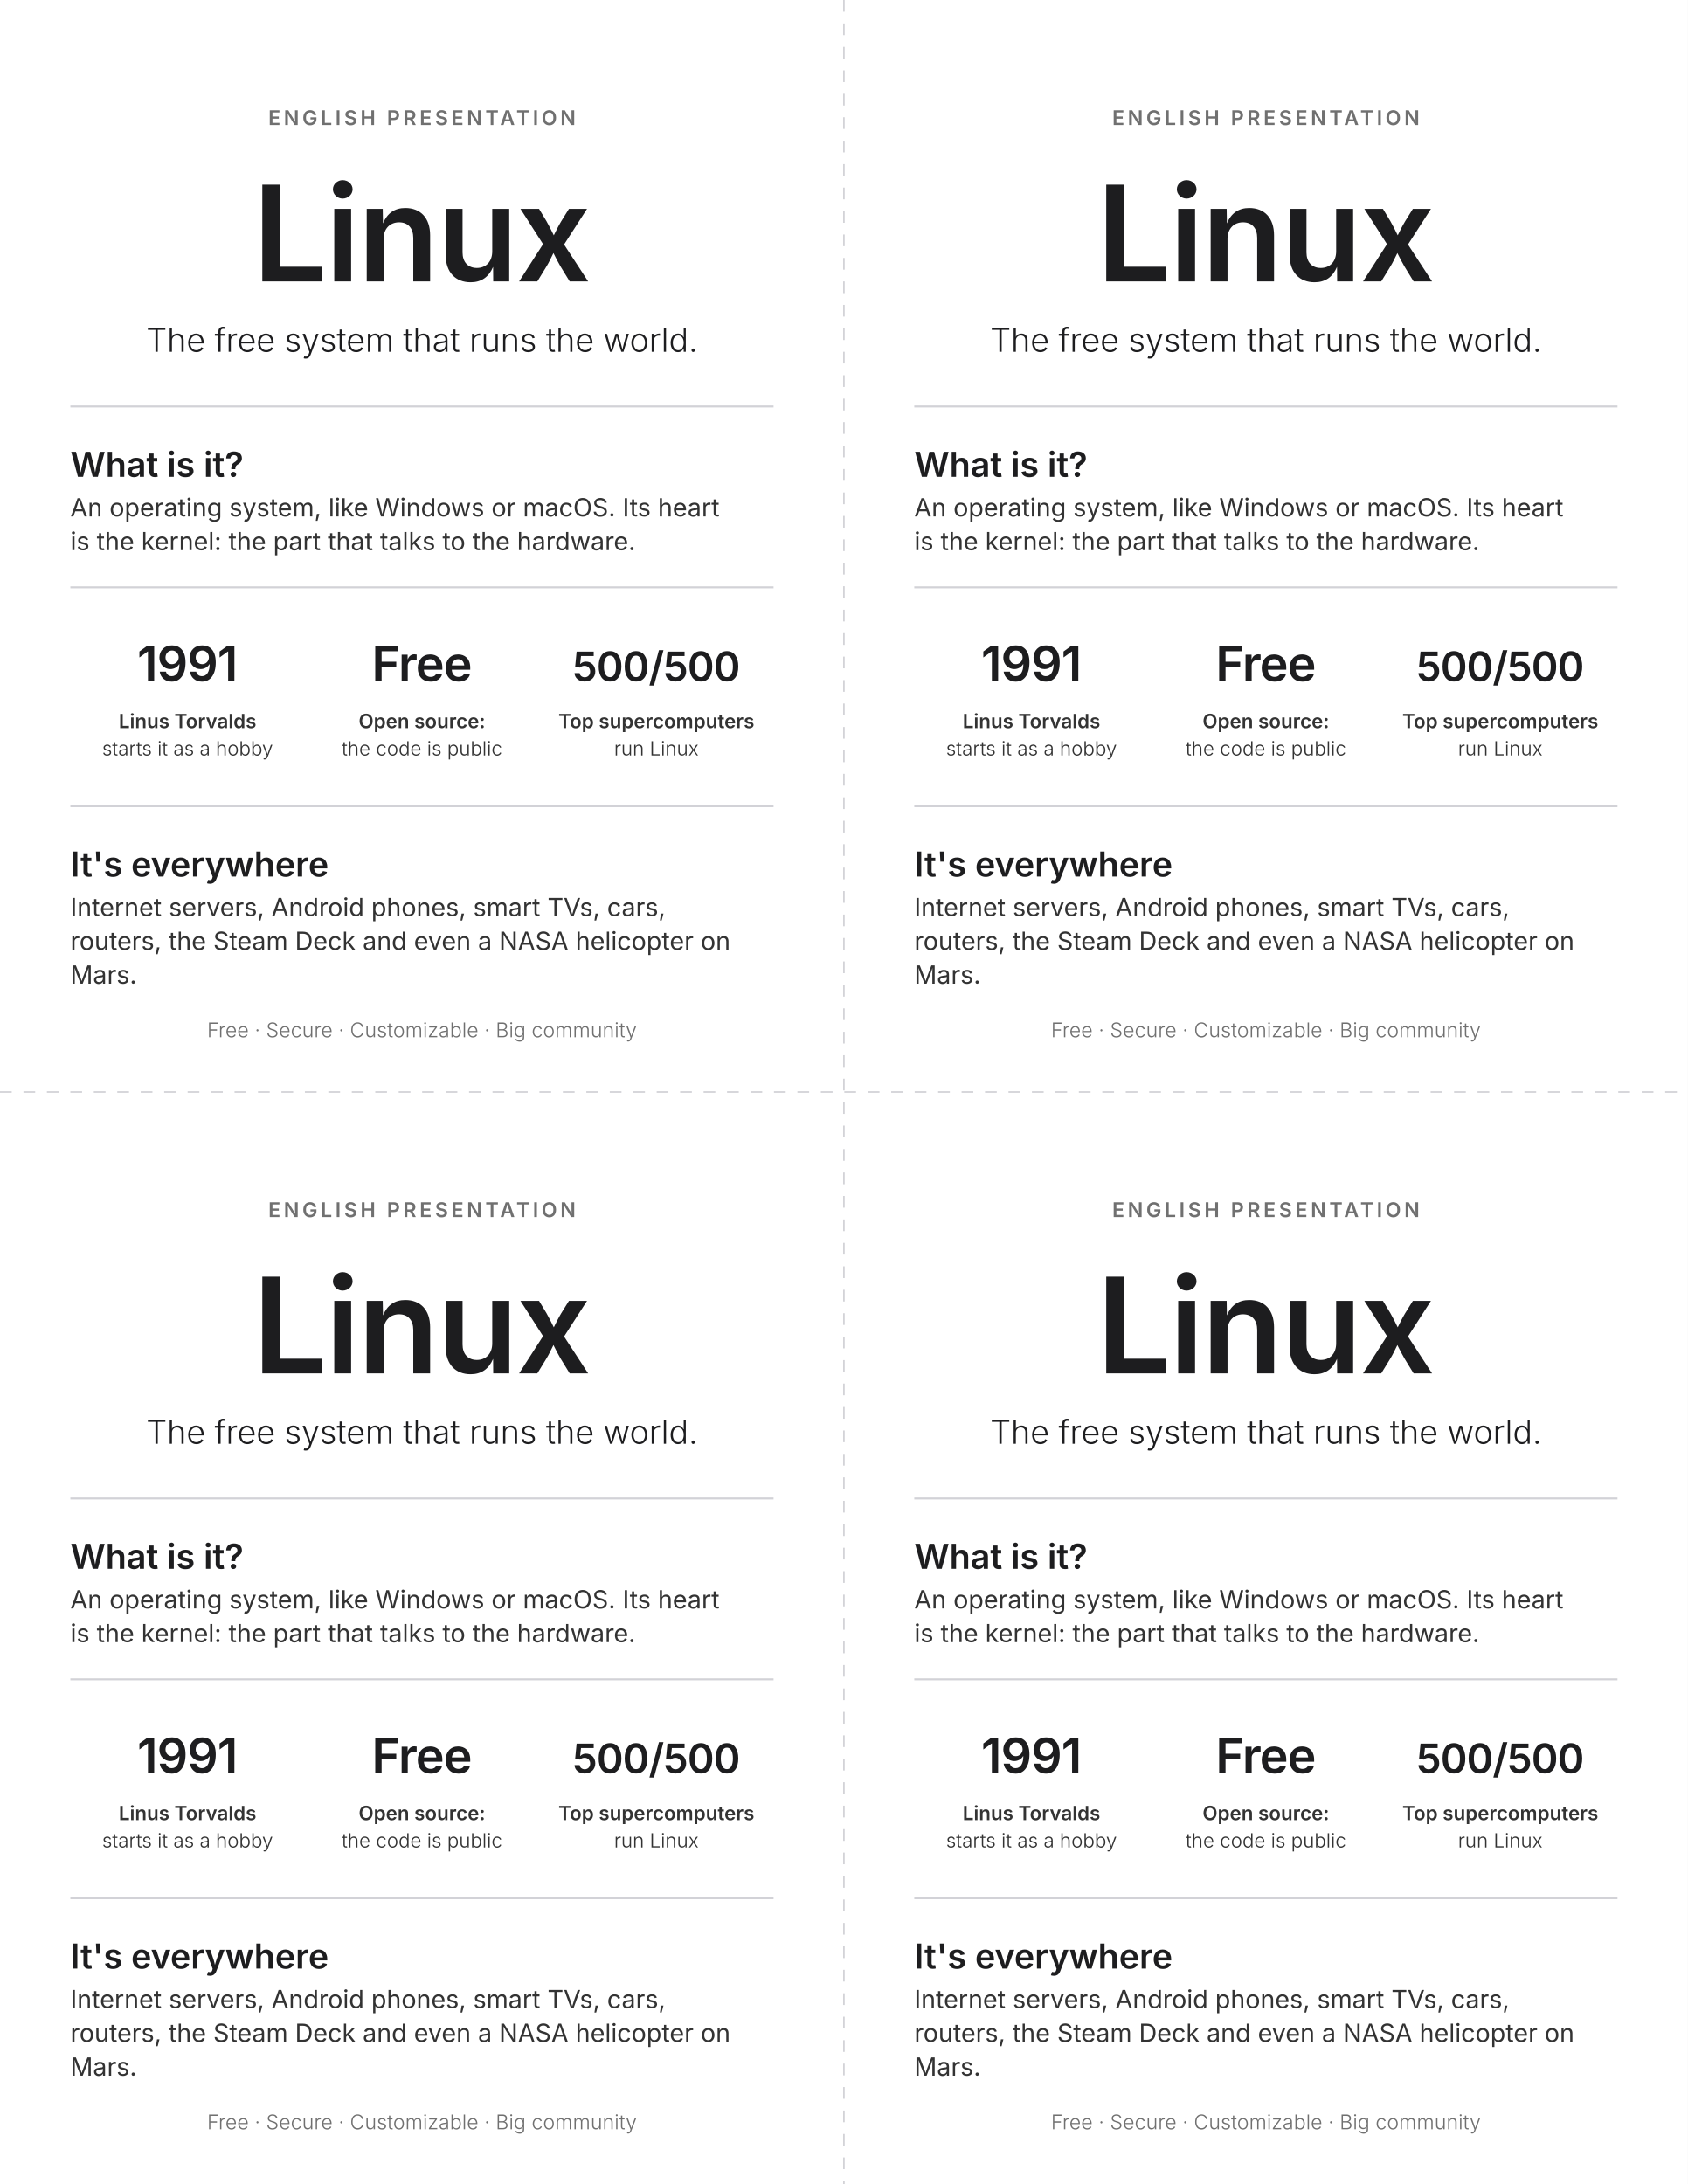
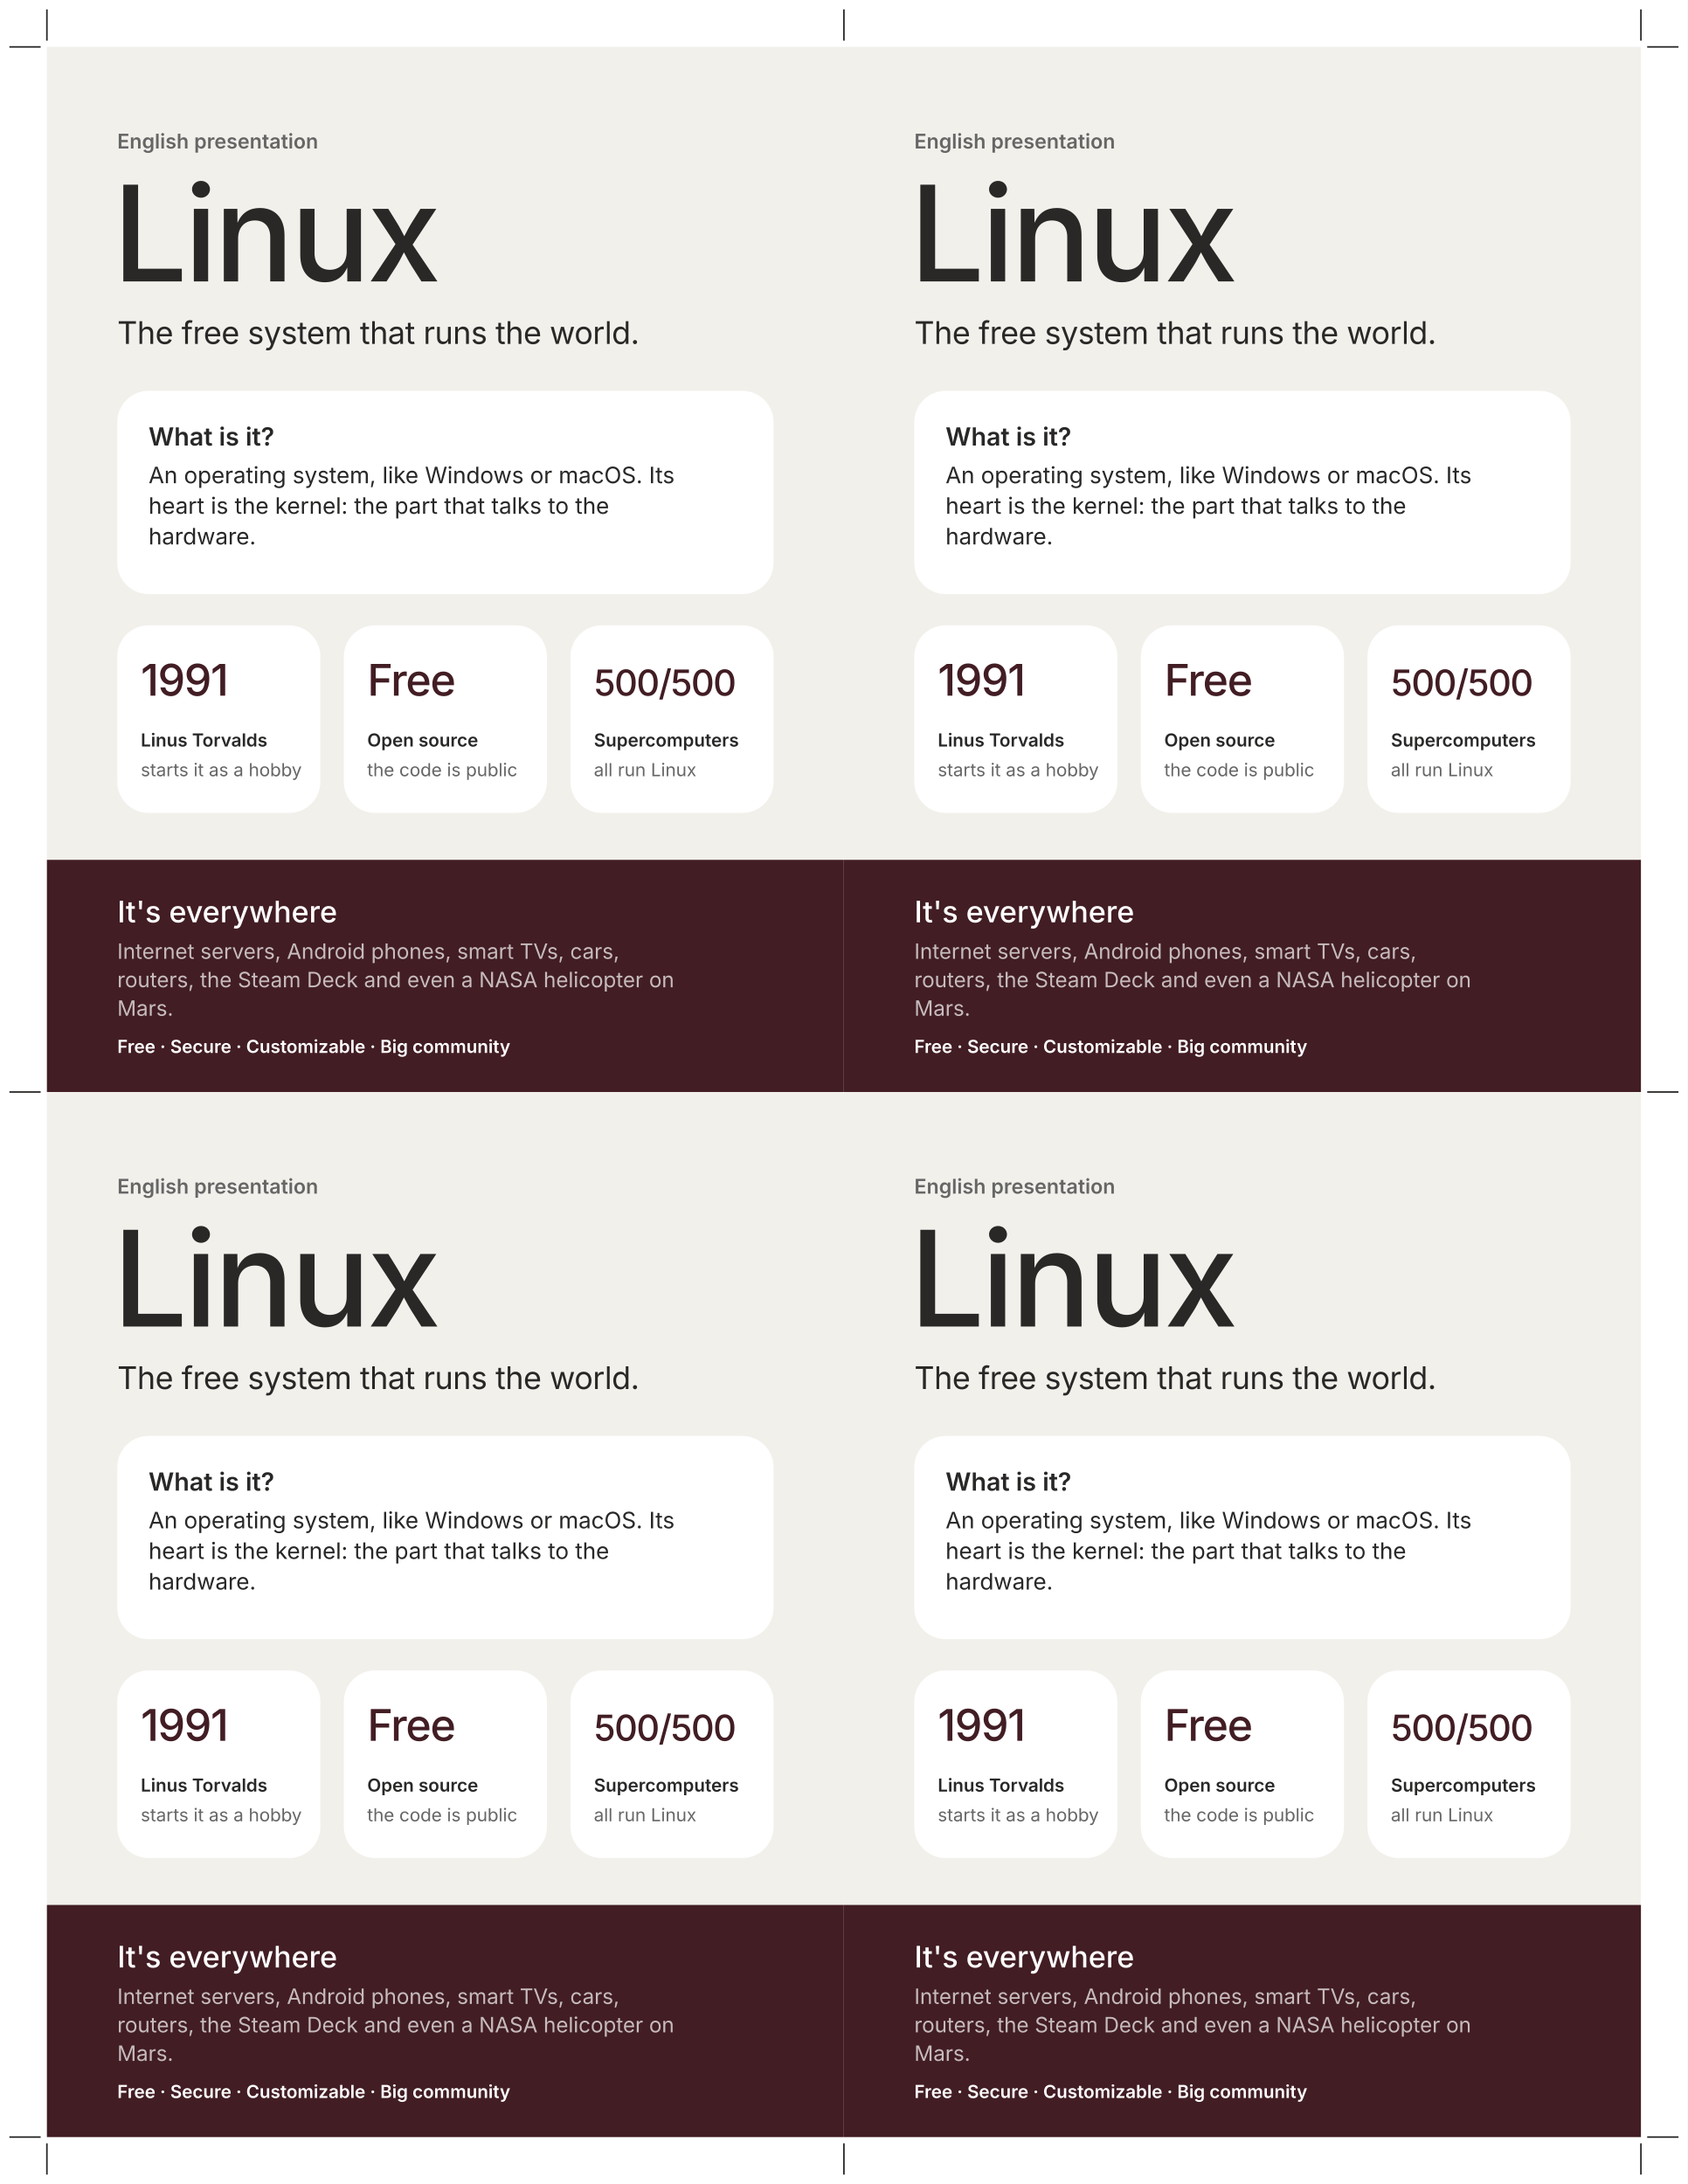
<svg xmlns="http://www.w3.org/2000/svg" width="215.9mm" height="279.4mm" viewBox="0 0 215.9 279.4">
  <rect width="215.9" height="279.4" fill="#fff" />
-   <g transform="translate(0.00,0.00)">
-     <text x="53.98" y="16.00" font-family="Inter" font-size="2.60" font-weight="600" fill="#707070" text-anchor="middle" letter-spacing="0.4">ENGLISH PRESENTATION</text>
-     <text x="53.98" y="36.00" font-family="Inter" font-size="17.00" font-weight="600" fill="#1d1d1f" text-anchor="middle" letter-spacing="-0.3">Linux</text>
-     <text x="53.98" y="45.00" font-family="Inter" font-size="4.20" font-weight="300" fill="#1d1d1f" text-anchor="middle">The free system that runs the world.</text>
-     <line x1="9.00" y1="52.00" x2="98.95" y2="52.00" stroke="#d2d2d7" stroke-width="0.25" />
-     <text x="9.00" y="61.00" font-family="Inter" font-size="4.40" font-weight="600" fill="#1d1d1f" text-anchor="start">What is it?</text>
-     <text x="9.00" y="66.06" font-family="Inter" font-size="3.20" font-weight="400" fill="#333333" text-anchor="start">An operating system, like Windows or macOS. Its heart</text>
-     <text x="9.00" y="70.38" font-family="Inter" font-size="3.20" font-weight="400" fill="#333333" text-anchor="start">is the kernel: the part that talks to the hardware.</text>
-     <line x1="9.00" y1="75.14" x2="98.95" y2="75.14" stroke="#d2d2d7" stroke-width="0.25" />
-     <text x="23.99" y="87.14" font-family="Inter" font-size="6.20" font-weight="600" fill="#1d1d1f" text-anchor="middle" letter-spacing="-0.1">1991</text>
-     <text x="23.99" y="93.14" font-family="Inter" font-size="2.50" font-weight="600" fill="#333333" text-anchor="middle">Linus Torvalds</text>
-     <text x="23.99" y="96.64" font-family="Inter" font-size="2.50" font-weight="300" fill="#333333" text-anchor="middle">starts it as a hobby</text>
-     <text x="53.98" y="87.14" font-family="Inter" font-size="6.20" font-weight="600" fill="#1d1d1f" text-anchor="middle" letter-spacing="-0.1">Free</text>
-     <text x="53.98" y="93.14" font-family="Inter" font-size="2.50" font-weight="600" fill="#333333" text-anchor="middle">Open source:</text>
-     <text x="53.98" y="96.64" font-family="Inter" font-size="2.50" font-weight="300" fill="#333333" text-anchor="middle">the code is public</text>
-     <text x="83.96" y="87.14" font-family="Inter" font-size="5.20" font-weight="600" fill="#1d1d1f" text-anchor="middle" letter-spacing="-0.1">500/500</text>
-     <text x="83.96" y="93.14" font-family="Inter" font-size="2.50" font-weight="600" fill="#333333" text-anchor="middle">Top supercomputers</text>
-     <text x="83.96" y="96.64" font-family="Inter" font-size="2.50" font-weight="300" fill="#333333" text-anchor="middle">run Linux</text>
-     <line x1="9.00" y1="103.14" x2="98.95" y2="103.14" stroke="#d2d2d7" stroke-width="0.25" />
-     <text x="9.00" y="112.14" font-family="Inter" font-size="4.40" font-weight="600" fill="#1d1d1f" text-anchor="start">It's everywhere</text>
-     <text x="9.00" y="117.20" font-family="Inter" font-size="3.20" font-weight="400" fill="#333333" text-anchor="start">Internet servers, Android phones, smart TVs, cars,</text>
-     <text x="9.00" y="121.52" font-family="Inter" font-size="3.20" font-weight="400" fill="#333333" text-anchor="start">routers, the Steam Deck and even a NASA helicopter on</text>
-     <text x="9.00" y="125.84" font-family="Inter" font-size="3.20" font-weight="400" fill="#333333" text-anchor="start">Mars.</text>
-     <text x="53.98" y="132.70" font-family="Inter" font-size="2.60" font-weight="300" fill="#707070" text-anchor="middle">Free · Secure · Customizable · Big community</text>
+   <g transform="translate(6.00,6.00)">
+     <rect x="0.00" y="0.00" width="101.95" height="133.70" rx="0" fill="#f2f0eb" stroke="none" stroke-width="0" />
+     <text x="9.00" y="13.00" font-family="Inter" font-size="2.60" font-weight="600" fill="#666666" text-anchor="start">English presentation</text>
+     <text x="8.40" y="30.00" font-family="Inter" font-size="17.00" font-weight="500" fill="#292827" text-anchor="start" letter-spacing="-0.45">Linux</text>
+     <text x="9.00" y="38.00" font-family="Inter" font-size="4.00" font-weight="400" fill="#292827" text-anchor="start" letter-spacing="-0.05">The free system that runs the world.</text>
+     <rect x="9.00" y="44.00" width="83.95" height="26.00" rx="4" fill="#ffffff" stroke="none" stroke-width="0" />
+     <text x="13.00" y="51.00" font-family="Inter" font-size="3.20" font-weight="600" fill="#292827" text-anchor="start">What is it?</text>
+     <text x="13.00" y="55.82" font-family="Inter" font-size="2.90" font-weight="400" fill="#292827" text-anchor="start">An operating system, like Windows or macOS. Its</text>
+     <text x="13.00" y="59.73" font-family="Inter" font-size="2.90" font-weight="400" fill="#292827" text-anchor="start">heart is the kernel: the part that talks to the</text>
+     <text x="13.00" y="63.65" font-family="Inter" font-size="2.90" font-weight="400" fill="#292827" text-anchor="start">hardware.</text>
+     <rect x="9.00" y="74.00" width="25.98" height="24.00" rx="4" fill="#ffffff" stroke="none" stroke-width="0" />
+     <text x="12.00" y="83.00" font-family="Inter" font-size="5.60" font-weight="500" fill="#421d24" text-anchor="start" letter-spacing="-0.15">1991</text>
+     <text x="12.00" y="89.50" font-family="Inter" font-size="2.30" font-weight="600" fill="#292827" text-anchor="start">Linus Torvalds</text>
+     <text x="12.00" y="93.30" font-family="Inter" font-size="2.30" font-weight="400" fill="#666666" text-anchor="start">starts it as a hobby</text>
+     <rect x="37.98" y="74.00" width="25.98" height="24.00" rx="4" fill="#ffffff" stroke="none" stroke-width="0" />
+     <text x="40.98" y="83.00" font-family="Inter" font-size="5.60" font-weight="500" fill="#421d24" text-anchor="start" letter-spacing="-0.15">Free</text>
+     <text x="40.98" y="89.50" font-family="Inter" font-size="2.30" font-weight="600" fill="#292827" text-anchor="start">Open source</text>
+     <text x="40.98" y="93.30" font-family="Inter" font-size="2.30" font-weight="400" fill="#666666" text-anchor="start">the code is public</text>
+     <rect x="66.97" y="74.00" width="25.98" height="24.00" rx="4" fill="#ffffff" stroke="none" stroke-width="0" />
+     <text x="69.97" y="83.00" font-family="Inter" font-size="4.60" font-weight="500" fill="#421d24" text-anchor="start" letter-spacing="-0.15">500/500</text>
+     <text x="69.97" y="89.50" font-family="Inter" font-size="2.30" font-weight="600" fill="#292827" text-anchor="start">Supercomputers</text>
+     <text x="69.97" y="93.30" font-family="Inter" font-size="2.30" font-weight="400" fill="#666666" text-anchor="start">all run Linux</text>
+     <rect x="0.00" y="104.00" width="101.95" height="29.70" rx="0" fill="#421d24" stroke="none" stroke-width="0" />
+     <text x="9.00" y="112.00" font-family="Inter" font-size="3.80" font-weight="500" fill="#ffffff" text-anchor="start">It's everywhere</text>
+     <text x="9.00" y="116.66" font-family="Inter" font-size="2.70" font-weight="400" fill="#c6bbbd" text-anchor="start">Internet servers, Android phones, smart TVs, cars,</text>
+     <text x="9.00" y="120.30" font-family="Inter" font-size="2.70" font-weight="400" fill="#c6bbbd" text-anchor="start">routers, the Steam Deck and even a NASA helicopter on</text>
+     <text x="9.00" y="123.95" font-family="Inter" font-size="2.70" font-weight="400" fill="#c6bbbd" text-anchor="start">Mars.</text>
+     <text x="9.00" y="128.70" font-family="Inter" font-size="2.30" font-weight="600" fill="#ffffff" text-anchor="start">Free · Secure · Customizable · Big community</text>
  </g>
-   <g transform="translate(107.95,0.00)">
-     <text x="53.98" y="16.00" font-family="Inter" font-size="2.60" font-weight="600" fill="#707070" text-anchor="middle" letter-spacing="0.4">ENGLISH PRESENTATION</text>
-     <text x="53.98" y="36.00" font-family="Inter" font-size="17.00" font-weight="600" fill="#1d1d1f" text-anchor="middle" letter-spacing="-0.3">Linux</text>
-     <text x="53.98" y="45.00" font-family="Inter" font-size="4.20" font-weight="300" fill="#1d1d1f" text-anchor="middle">The free system that runs the world.</text>
-     <line x1="9.00" y1="52.00" x2="98.95" y2="52.00" stroke="#d2d2d7" stroke-width="0.25" />
-     <text x="9.00" y="61.00" font-family="Inter" font-size="4.40" font-weight="600" fill="#1d1d1f" text-anchor="start">What is it?</text>
-     <text x="9.00" y="66.06" font-family="Inter" font-size="3.20" font-weight="400" fill="#333333" text-anchor="start">An operating system, like Windows or macOS. Its heart</text>
-     <text x="9.00" y="70.38" font-family="Inter" font-size="3.20" font-weight="400" fill="#333333" text-anchor="start">is the kernel: the part that talks to the hardware.</text>
-     <line x1="9.00" y1="75.14" x2="98.95" y2="75.14" stroke="#d2d2d7" stroke-width="0.25" />
-     <text x="23.99" y="87.14" font-family="Inter" font-size="6.20" font-weight="600" fill="#1d1d1f" text-anchor="middle" letter-spacing="-0.1">1991</text>
-     <text x="23.99" y="93.14" font-family="Inter" font-size="2.50" font-weight="600" fill="#333333" text-anchor="middle">Linus Torvalds</text>
-     <text x="23.99" y="96.64" font-family="Inter" font-size="2.50" font-weight="300" fill="#333333" text-anchor="middle">starts it as a hobby</text>
-     <text x="53.98" y="87.14" font-family="Inter" font-size="6.20" font-weight="600" fill="#1d1d1f" text-anchor="middle" letter-spacing="-0.1">Free</text>
-     <text x="53.98" y="93.14" font-family="Inter" font-size="2.50" font-weight="600" fill="#333333" text-anchor="middle">Open source:</text>
-     <text x="53.98" y="96.64" font-family="Inter" font-size="2.50" font-weight="300" fill="#333333" text-anchor="middle">the code is public</text>
-     <text x="83.96" y="87.14" font-family="Inter" font-size="5.20" font-weight="600" fill="#1d1d1f" text-anchor="middle" letter-spacing="-0.1">500/500</text>
-     <text x="83.96" y="93.14" font-family="Inter" font-size="2.50" font-weight="600" fill="#333333" text-anchor="middle">Top supercomputers</text>
-     <text x="83.96" y="96.64" font-family="Inter" font-size="2.50" font-weight="300" fill="#333333" text-anchor="middle">run Linux</text>
-     <line x1="9.00" y1="103.14" x2="98.95" y2="103.14" stroke="#d2d2d7" stroke-width="0.25" />
-     <text x="9.00" y="112.14" font-family="Inter" font-size="4.40" font-weight="600" fill="#1d1d1f" text-anchor="start">It's everywhere</text>
-     <text x="9.00" y="117.20" font-family="Inter" font-size="3.20" font-weight="400" fill="#333333" text-anchor="start">Internet servers, Android phones, smart TVs, cars,</text>
-     <text x="9.00" y="121.52" font-family="Inter" font-size="3.20" font-weight="400" fill="#333333" text-anchor="start">routers, the Steam Deck and even a NASA helicopter on</text>
-     <text x="9.00" y="125.84" font-family="Inter" font-size="3.20" font-weight="400" fill="#333333" text-anchor="start">Mars.</text>
-     <text x="53.98" y="132.70" font-family="Inter" font-size="2.60" font-weight="300" fill="#707070" text-anchor="middle">Free · Secure · Customizable · Big community</text>
+   <g transform="translate(107.95,6.00)">
+     <rect x="0.00" y="0.00" width="101.95" height="133.70" rx="0" fill="#f2f0eb" stroke="none" stroke-width="0" />
+     <text x="9.00" y="13.00" font-family="Inter" font-size="2.60" font-weight="600" fill="#666666" text-anchor="start">English presentation</text>
+     <text x="8.40" y="30.00" font-family="Inter" font-size="17.00" font-weight="500" fill="#292827" text-anchor="start" letter-spacing="-0.45">Linux</text>
+     <text x="9.00" y="38.00" font-family="Inter" font-size="4.00" font-weight="400" fill="#292827" text-anchor="start" letter-spacing="-0.05">The free system that runs the world.</text>
+     <rect x="9.00" y="44.00" width="83.95" height="26.00" rx="4" fill="#ffffff" stroke="none" stroke-width="0" />
+     <text x="13.00" y="51.00" font-family="Inter" font-size="3.20" font-weight="600" fill="#292827" text-anchor="start">What is it?</text>
+     <text x="13.00" y="55.82" font-family="Inter" font-size="2.90" font-weight="400" fill="#292827" text-anchor="start">An operating system, like Windows or macOS. Its</text>
+     <text x="13.00" y="59.73" font-family="Inter" font-size="2.90" font-weight="400" fill="#292827" text-anchor="start">heart is the kernel: the part that talks to the</text>
+     <text x="13.00" y="63.65" font-family="Inter" font-size="2.90" font-weight="400" fill="#292827" text-anchor="start">hardware.</text>
+     <rect x="9.00" y="74.00" width="25.98" height="24.00" rx="4" fill="#ffffff" stroke="none" stroke-width="0" />
+     <text x="12.00" y="83.00" font-family="Inter" font-size="5.60" font-weight="500" fill="#421d24" text-anchor="start" letter-spacing="-0.15">1991</text>
+     <text x="12.00" y="89.50" font-family="Inter" font-size="2.30" font-weight="600" fill="#292827" text-anchor="start">Linus Torvalds</text>
+     <text x="12.00" y="93.30" font-family="Inter" font-size="2.30" font-weight="400" fill="#666666" text-anchor="start">starts it as a hobby</text>
+     <rect x="37.98" y="74.00" width="25.98" height="24.00" rx="4" fill="#ffffff" stroke="none" stroke-width="0" />
+     <text x="40.98" y="83.00" font-family="Inter" font-size="5.60" font-weight="500" fill="#421d24" text-anchor="start" letter-spacing="-0.15">Free</text>
+     <text x="40.98" y="89.50" font-family="Inter" font-size="2.30" font-weight="600" fill="#292827" text-anchor="start">Open source</text>
+     <text x="40.98" y="93.30" font-family="Inter" font-size="2.30" font-weight="400" fill="#666666" text-anchor="start">the code is public</text>
+     <rect x="66.97" y="74.00" width="25.98" height="24.00" rx="4" fill="#ffffff" stroke="none" stroke-width="0" />
+     <text x="69.97" y="83.00" font-family="Inter" font-size="4.60" font-weight="500" fill="#421d24" text-anchor="start" letter-spacing="-0.15">500/500</text>
+     <text x="69.97" y="89.50" font-family="Inter" font-size="2.30" font-weight="600" fill="#292827" text-anchor="start">Supercomputers</text>
+     <text x="69.97" y="93.30" font-family="Inter" font-size="2.30" font-weight="400" fill="#666666" text-anchor="start">all run Linux</text>
+     <rect x="0.00" y="104.00" width="101.95" height="29.70" rx="0" fill="#421d24" stroke="none" stroke-width="0" />
+     <text x="9.00" y="112.00" font-family="Inter" font-size="3.80" font-weight="500" fill="#ffffff" text-anchor="start">It's everywhere</text>
+     <text x="9.00" y="116.66" font-family="Inter" font-size="2.70" font-weight="400" fill="#c6bbbd" text-anchor="start">Internet servers, Android phones, smart TVs, cars,</text>
+     <text x="9.00" y="120.30" font-family="Inter" font-size="2.70" font-weight="400" fill="#c6bbbd" text-anchor="start">routers, the Steam Deck and even a NASA helicopter on</text>
+     <text x="9.00" y="123.95" font-family="Inter" font-size="2.70" font-weight="400" fill="#c6bbbd" text-anchor="start">Mars.</text>
+     <text x="9.00" y="128.70" font-family="Inter" font-size="2.30" font-weight="600" fill="#ffffff" text-anchor="start">Free · Secure · Customizable · Big community</text>
  </g>
-   <g transform="translate(0.00,139.70)">
-     <text x="53.98" y="16.00" font-family="Inter" font-size="2.60" font-weight="600" fill="#707070" text-anchor="middle" letter-spacing="0.4">ENGLISH PRESENTATION</text>
-     <text x="53.98" y="36.00" font-family="Inter" font-size="17.00" font-weight="600" fill="#1d1d1f" text-anchor="middle" letter-spacing="-0.3">Linux</text>
-     <text x="53.98" y="45.00" font-family="Inter" font-size="4.20" font-weight="300" fill="#1d1d1f" text-anchor="middle">The free system that runs the world.</text>
-     <line x1="9.00" y1="52.00" x2="98.95" y2="52.00" stroke="#d2d2d7" stroke-width="0.25" />
-     <text x="9.00" y="61.00" font-family="Inter" font-size="4.40" font-weight="600" fill="#1d1d1f" text-anchor="start">What is it?</text>
-     <text x="9.00" y="66.06" font-family="Inter" font-size="3.20" font-weight="400" fill="#333333" text-anchor="start">An operating system, like Windows or macOS. Its heart</text>
-     <text x="9.00" y="70.38" font-family="Inter" font-size="3.20" font-weight="400" fill="#333333" text-anchor="start">is the kernel: the part that talks to the hardware.</text>
-     <line x1="9.00" y1="75.14" x2="98.95" y2="75.14" stroke="#d2d2d7" stroke-width="0.25" />
-     <text x="23.99" y="87.14" font-family="Inter" font-size="6.20" font-weight="600" fill="#1d1d1f" text-anchor="middle" letter-spacing="-0.1">1991</text>
-     <text x="23.99" y="93.14" font-family="Inter" font-size="2.50" font-weight="600" fill="#333333" text-anchor="middle">Linus Torvalds</text>
-     <text x="23.99" y="96.64" font-family="Inter" font-size="2.50" font-weight="300" fill="#333333" text-anchor="middle">starts it as a hobby</text>
-     <text x="53.98" y="87.14" font-family="Inter" font-size="6.20" font-weight="600" fill="#1d1d1f" text-anchor="middle" letter-spacing="-0.1">Free</text>
-     <text x="53.98" y="93.14" font-family="Inter" font-size="2.50" font-weight="600" fill="#333333" text-anchor="middle">Open source:</text>
-     <text x="53.98" y="96.64" font-family="Inter" font-size="2.50" font-weight="300" fill="#333333" text-anchor="middle">the code is public</text>
-     <text x="83.96" y="87.14" font-family="Inter" font-size="5.20" font-weight="600" fill="#1d1d1f" text-anchor="middle" letter-spacing="-0.1">500/500</text>
-     <text x="83.96" y="93.14" font-family="Inter" font-size="2.50" font-weight="600" fill="#333333" text-anchor="middle">Top supercomputers</text>
-     <text x="83.96" y="96.64" font-family="Inter" font-size="2.50" font-weight="300" fill="#333333" text-anchor="middle">run Linux</text>
-     <line x1="9.00" y1="103.14" x2="98.95" y2="103.14" stroke="#d2d2d7" stroke-width="0.25" />
-     <text x="9.00" y="112.14" font-family="Inter" font-size="4.40" font-weight="600" fill="#1d1d1f" text-anchor="start">It's everywhere</text>
-     <text x="9.00" y="117.20" font-family="Inter" font-size="3.20" font-weight="400" fill="#333333" text-anchor="start">Internet servers, Android phones, smart TVs, cars,</text>
-     <text x="9.00" y="121.52" font-family="Inter" font-size="3.20" font-weight="400" fill="#333333" text-anchor="start">routers, the Steam Deck and even a NASA helicopter on</text>
-     <text x="9.00" y="125.84" font-family="Inter" font-size="3.20" font-weight="400" fill="#333333" text-anchor="start">Mars.</text>
-     <text x="53.98" y="132.70" font-family="Inter" font-size="2.60" font-weight="300" fill="#707070" text-anchor="middle">Free · Secure · Customizable · Big community</text>
+   <g transform="translate(6.00,139.70)">
+     <rect x="0.00" y="0.00" width="101.95" height="133.70" rx="0" fill="#f2f0eb" stroke="none" stroke-width="0" />
+     <text x="9.00" y="13.00" font-family="Inter" font-size="2.60" font-weight="600" fill="#666666" text-anchor="start">English presentation</text>
+     <text x="8.40" y="30.00" font-family="Inter" font-size="17.00" font-weight="500" fill="#292827" text-anchor="start" letter-spacing="-0.45">Linux</text>
+     <text x="9.00" y="38.00" font-family="Inter" font-size="4.00" font-weight="400" fill="#292827" text-anchor="start" letter-spacing="-0.05">The free system that runs the world.</text>
+     <rect x="9.00" y="44.00" width="83.95" height="26.00" rx="4" fill="#ffffff" stroke="none" stroke-width="0" />
+     <text x="13.00" y="51.00" font-family="Inter" font-size="3.20" font-weight="600" fill="#292827" text-anchor="start">What is it?</text>
+     <text x="13.00" y="55.82" font-family="Inter" font-size="2.90" font-weight="400" fill="#292827" text-anchor="start">An operating system, like Windows or macOS. Its</text>
+     <text x="13.00" y="59.73" font-family="Inter" font-size="2.90" font-weight="400" fill="#292827" text-anchor="start">heart is the kernel: the part that talks to the</text>
+     <text x="13.00" y="63.65" font-family="Inter" font-size="2.90" font-weight="400" fill="#292827" text-anchor="start">hardware.</text>
+     <rect x="9.00" y="74.00" width="25.98" height="24.00" rx="4" fill="#ffffff" stroke="none" stroke-width="0" />
+     <text x="12.00" y="83.00" font-family="Inter" font-size="5.60" font-weight="500" fill="#421d24" text-anchor="start" letter-spacing="-0.15">1991</text>
+     <text x="12.00" y="89.50" font-family="Inter" font-size="2.30" font-weight="600" fill="#292827" text-anchor="start">Linus Torvalds</text>
+     <text x="12.00" y="93.30" font-family="Inter" font-size="2.30" font-weight="400" fill="#666666" text-anchor="start">starts it as a hobby</text>
+     <rect x="37.98" y="74.00" width="25.98" height="24.00" rx="4" fill="#ffffff" stroke="none" stroke-width="0" />
+     <text x="40.98" y="83.00" font-family="Inter" font-size="5.60" font-weight="500" fill="#421d24" text-anchor="start" letter-spacing="-0.15">Free</text>
+     <text x="40.98" y="89.50" font-family="Inter" font-size="2.30" font-weight="600" fill="#292827" text-anchor="start">Open source</text>
+     <text x="40.98" y="93.30" font-family="Inter" font-size="2.30" font-weight="400" fill="#666666" text-anchor="start">the code is public</text>
+     <rect x="66.97" y="74.00" width="25.98" height="24.00" rx="4" fill="#ffffff" stroke="none" stroke-width="0" />
+     <text x="69.97" y="83.00" font-family="Inter" font-size="4.60" font-weight="500" fill="#421d24" text-anchor="start" letter-spacing="-0.15">500/500</text>
+     <text x="69.97" y="89.50" font-family="Inter" font-size="2.30" font-weight="600" fill="#292827" text-anchor="start">Supercomputers</text>
+     <text x="69.97" y="93.30" font-family="Inter" font-size="2.30" font-weight="400" fill="#666666" text-anchor="start">all run Linux</text>
+     <rect x="0.00" y="104.00" width="101.95" height="29.70" rx="0" fill="#421d24" stroke="none" stroke-width="0" />
+     <text x="9.00" y="112.00" font-family="Inter" font-size="3.80" font-weight="500" fill="#ffffff" text-anchor="start">It's everywhere</text>
+     <text x="9.00" y="116.66" font-family="Inter" font-size="2.70" font-weight="400" fill="#c6bbbd" text-anchor="start">Internet servers, Android phones, smart TVs, cars,</text>
+     <text x="9.00" y="120.30" font-family="Inter" font-size="2.70" font-weight="400" fill="#c6bbbd" text-anchor="start">routers, the Steam Deck and even a NASA helicopter on</text>
+     <text x="9.00" y="123.95" font-family="Inter" font-size="2.70" font-weight="400" fill="#c6bbbd" text-anchor="start">Mars.</text>
+     <text x="9.00" y="128.70" font-family="Inter" font-size="2.30" font-weight="600" fill="#ffffff" text-anchor="start">Free · Secure · Customizable · Big community</text>
  </g>
  <g transform="translate(107.95,139.70)">
-     <text x="53.98" y="16.00" font-family="Inter" font-size="2.60" font-weight="600" fill="#707070" text-anchor="middle" letter-spacing="0.4">ENGLISH PRESENTATION</text>
-     <text x="53.98" y="36.00" font-family="Inter" font-size="17.00" font-weight="600" fill="#1d1d1f" text-anchor="middle" letter-spacing="-0.3">Linux</text>
-     <text x="53.98" y="45.00" font-family="Inter" font-size="4.20" font-weight="300" fill="#1d1d1f" text-anchor="middle">The free system that runs the world.</text>
-     <line x1="9.00" y1="52.00" x2="98.95" y2="52.00" stroke="#d2d2d7" stroke-width="0.25" />
-     <text x="9.00" y="61.00" font-family="Inter" font-size="4.40" font-weight="600" fill="#1d1d1f" text-anchor="start">What is it?</text>
-     <text x="9.00" y="66.06" font-family="Inter" font-size="3.20" font-weight="400" fill="#333333" text-anchor="start">An operating system, like Windows or macOS. Its heart</text>
-     <text x="9.00" y="70.38" font-family="Inter" font-size="3.20" font-weight="400" fill="#333333" text-anchor="start">is the kernel: the part that talks to the hardware.</text>
-     <line x1="9.00" y1="75.14" x2="98.95" y2="75.14" stroke="#d2d2d7" stroke-width="0.25" />
-     <text x="23.99" y="87.14" font-family="Inter" font-size="6.20" font-weight="600" fill="#1d1d1f" text-anchor="middle" letter-spacing="-0.1">1991</text>
-     <text x="23.99" y="93.14" font-family="Inter" font-size="2.50" font-weight="600" fill="#333333" text-anchor="middle">Linus Torvalds</text>
-     <text x="23.99" y="96.64" font-family="Inter" font-size="2.50" font-weight="300" fill="#333333" text-anchor="middle">starts it as a hobby</text>
-     <text x="53.98" y="87.14" font-family="Inter" font-size="6.20" font-weight="600" fill="#1d1d1f" text-anchor="middle" letter-spacing="-0.1">Free</text>
-     <text x="53.98" y="93.14" font-family="Inter" font-size="2.50" font-weight="600" fill="#333333" text-anchor="middle">Open source:</text>
-     <text x="53.98" y="96.64" font-family="Inter" font-size="2.50" font-weight="300" fill="#333333" text-anchor="middle">the code is public</text>
-     <text x="83.96" y="87.14" font-family="Inter" font-size="5.20" font-weight="600" fill="#1d1d1f" text-anchor="middle" letter-spacing="-0.1">500/500</text>
-     <text x="83.96" y="93.14" font-family="Inter" font-size="2.50" font-weight="600" fill="#333333" text-anchor="middle">Top supercomputers</text>
-     <text x="83.96" y="96.64" font-family="Inter" font-size="2.50" font-weight="300" fill="#333333" text-anchor="middle">run Linux</text>
-     <line x1="9.00" y1="103.14" x2="98.95" y2="103.14" stroke="#d2d2d7" stroke-width="0.25" />
-     <text x="9.00" y="112.14" font-family="Inter" font-size="4.40" font-weight="600" fill="#1d1d1f" text-anchor="start">It's everywhere</text>
-     <text x="9.00" y="117.20" font-family="Inter" font-size="3.20" font-weight="400" fill="#333333" text-anchor="start">Internet servers, Android phones, smart TVs, cars,</text>
-     <text x="9.00" y="121.52" font-family="Inter" font-size="3.20" font-weight="400" fill="#333333" text-anchor="start">routers, the Steam Deck and even a NASA helicopter on</text>
-     <text x="9.00" y="125.84" font-family="Inter" font-size="3.20" font-weight="400" fill="#333333" text-anchor="start">Mars.</text>
-     <text x="53.98" y="132.70" font-family="Inter" font-size="2.60" font-weight="300" fill="#707070" text-anchor="middle">Free · Secure · Customizable · Big community</text>
+     <rect x="0.00" y="0.00" width="101.95" height="133.70" rx="0" fill="#f2f0eb" stroke="none" stroke-width="0" />
+     <text x="9.00" y="13.00" font-family="Inter" font-size="2.60" font-weight="600" fill="#666666" text-anchor="start">English presentation</text>
+     <text x="8.40" y="30.00" font-family="Inter" font-size="17.00" font-weight="500" fill="#292827" text-anchor="start" letter-spacing="-0.45">Linux</text>
+     <text x="9.00" y="38.00" font-family="Inter" font-size="4.00" font-weight="400" fill="#292827" text-anchor="start" letter-spacing="-0.05">The free system that runs the world.</text>
+     <rect x="9.00" y="44.00" width="83.95" height="26.00" rx="4" fill="#ffffff" stroke="none" stroke-width="0" />
+     <text x="13.00" y="51.00" font-family="Inter" font-size="3.20" font-weight="600" fill="#292827" text-anchor="start">What is it?</text>
+     <text x="13.00" y="55.82" font-family="Inter" font-size="2.90" font-weight="400" fill="#292827" text-anchor="start">An operating system, like Windows or macOS. Its</text>
+     <text x="13.00" y="59.73" font-family="Inter" font-size="2.90" font-weight="400" fill="#292827" text-anchor="start">heart is the kernel: the part that talks to the</text>
+     <text x="13.00" y="63.65" font-family="Inter" font-size="2.90" font-weight="400" fill="#292827" text-anchor="start">hardware.</text>
+     <rect x="9.00" y="74.00" width="25.98" height="24.00" rx="4" fill="#ffffff" stroke="none" stroke-width="0" />
+     <text x="12.00" y="83.00" font-family="Inter" font-size="5.60" font-weight="500" fill="#421d24" text-anchor="start" letter-spacing="-0.15">1991</text>
+     <text x="12.00" y="89.50" font-family="Inter" font-size="2.30" font-weight="600" fill="#292827" text-anchor="start">Linus Torvalds</text>
+     <text x="12.00" y="93.30" font-family="Inter" font-size="2.30" font-weight="400" fill="#666666" text-anchor="start">starts it as a hobby</text>
+     <rect x="37.98" y="74.00" width="25.98" height="24.00" rx="4" fill="#ffffff" stroke="none" stroke-width="0" />
+     <text x="40.98" y="83.00" font-family="Inter" font-size="5.60" font-weight="500" fill="#421d24" text-anchor="start" letter-spacing="-0.15">Free</text>
+     <text x="40.98" y="89.50" font-family="Inter" font-size="2.30" font-weight="600" fill="#292827" text-anchor="start">Open source</text>
+     <text x="40.98" y="93.30" font-family="Inter" font-size="2.30" font-weight="400" fill="#666666" text-anchor="start">the code is public</text>
+     <rect x="66.97" y="74.00" width="25.98" height="24.00" rx="4" fill="#ffffff" stroke="none" stroke-width="0" />
+     <text x="69.97" y="83.00" font-family="Inter" font-size="4.60" font-weight="500" fill="#421d24" text-anchor="start" letter-spacing="-0.15">500/500</text>
+     <text x="69.97" y="89.50" font-family="Inter" font-size="2.30" font-weight="600" fill="#292827" text-anchor="start">Supercomputers</text>
+     <text x="69.97" y="93.30" font-family="Inter" font-size="2.30" font-weight="400" fill="#666666" text-anchor="start">all run Linux</text>
+     <rect x="0.00" y="104.00" width="101.95" height="29.70" rx="0" fill="#421d24" stroke="none" stroke-width="0" />
+     <text x="9.00" y="112.00" font-family="Inter" font-size="3.80" font-weight="500" fill="#ffffff" text-anchor="start">It's everywhere</text>
+     <text x="9.00" y="116.66" font-family="Inter" font-size="2.70" font-weight="400" fill="#c6bbbd" text-anchor="start">Internet servers, Android phones, smart TVs, cars,</text>
+     <text x="9.00" y="120.30" font-family="Inter" font-size="2.70" font-weight="400" fill="#c6bbbd" text-anchor="start">routers, the Steam Deck and even a NASA helicopter on</text>
+     <text x="9.00" y="123.95" font-family="Inter" font-size="2.70" font-weight="400" fill="#c6bbbd" text-anchor="start">Mars.</text>
+     <text x="9.00" y="128.70" font-family="Inter" font-size="2.30" font-weight="600" fill="#ffffff" text-anchor="start">Free · Secure · Customizable · Big community</text>
  </g>
-   <line x1="107.95" y1="0.00" x2="107.95" y2="279.40" stroke="#d2d2d7" stroke-width="0.2" stroke-dasharray="1.5 1.5" />
-   <line x1="0.00" y1="139.70" x2="215.90" y2="139.70" stroke="#d2d2d7" stroke-width="0.2" stroke-dasharray="1.5 1.5" />
+   <line x1="6.00" y1="1.20" x2="6.00" y2="5.20" stroke="#292827" stroke-width="0.2" />
+   <line x1="6.00" y1="274.20" x2="6.00" y2="278.20" stroke="#292827" stroke-width="0.2" />
+   <line x1="107.95" y1="1.20" x2="107.95" y2="5.20" stroke="#292827" stroke-width="0.2" />
+   <line x1="107.95" y1="274.20" x2="107.95" y2="278.20" stroke="#292827" stroke-width="0.2" />
+   <line x1="209.90" y1="1.20" x2="209.90" y2="5.20" stroke="#292827" stroke-width="0.2" />
+   <line x1="209.90" y1="274.20" x2="209.90" y2="278.20" stroke="#292827" stroke-width="0.2" />
+   <line x1="1.20" y1="6.00" x2="5.20" y2="6.00" stroke="#292827" stroke-width="0.2" />
+   <line x1="210.70" y1="6.00" x2="214.70" y2="6.00" stroke="#292827" stroke-width="0.2" />
+   <line x1="1.20" y1="139.70" x2="5.20" y2="139.70" stroke="#292827" stroke-width="0.2" />
+   <line x1="210.70" y1="139.70" x2="214.70" y2="139.70" stroke="#292827" stroke-width="0.2" />
+   <line x1="1.20" y1="273.40" x2="5.20" y2="273.40" stroke="#292827" stroke-width="0.2" />
+   <line x1="210.70" y1="273.40" x2="214.70" y2="273.40" stroke="#292827" stroke-width="0.2" />
</svg>
